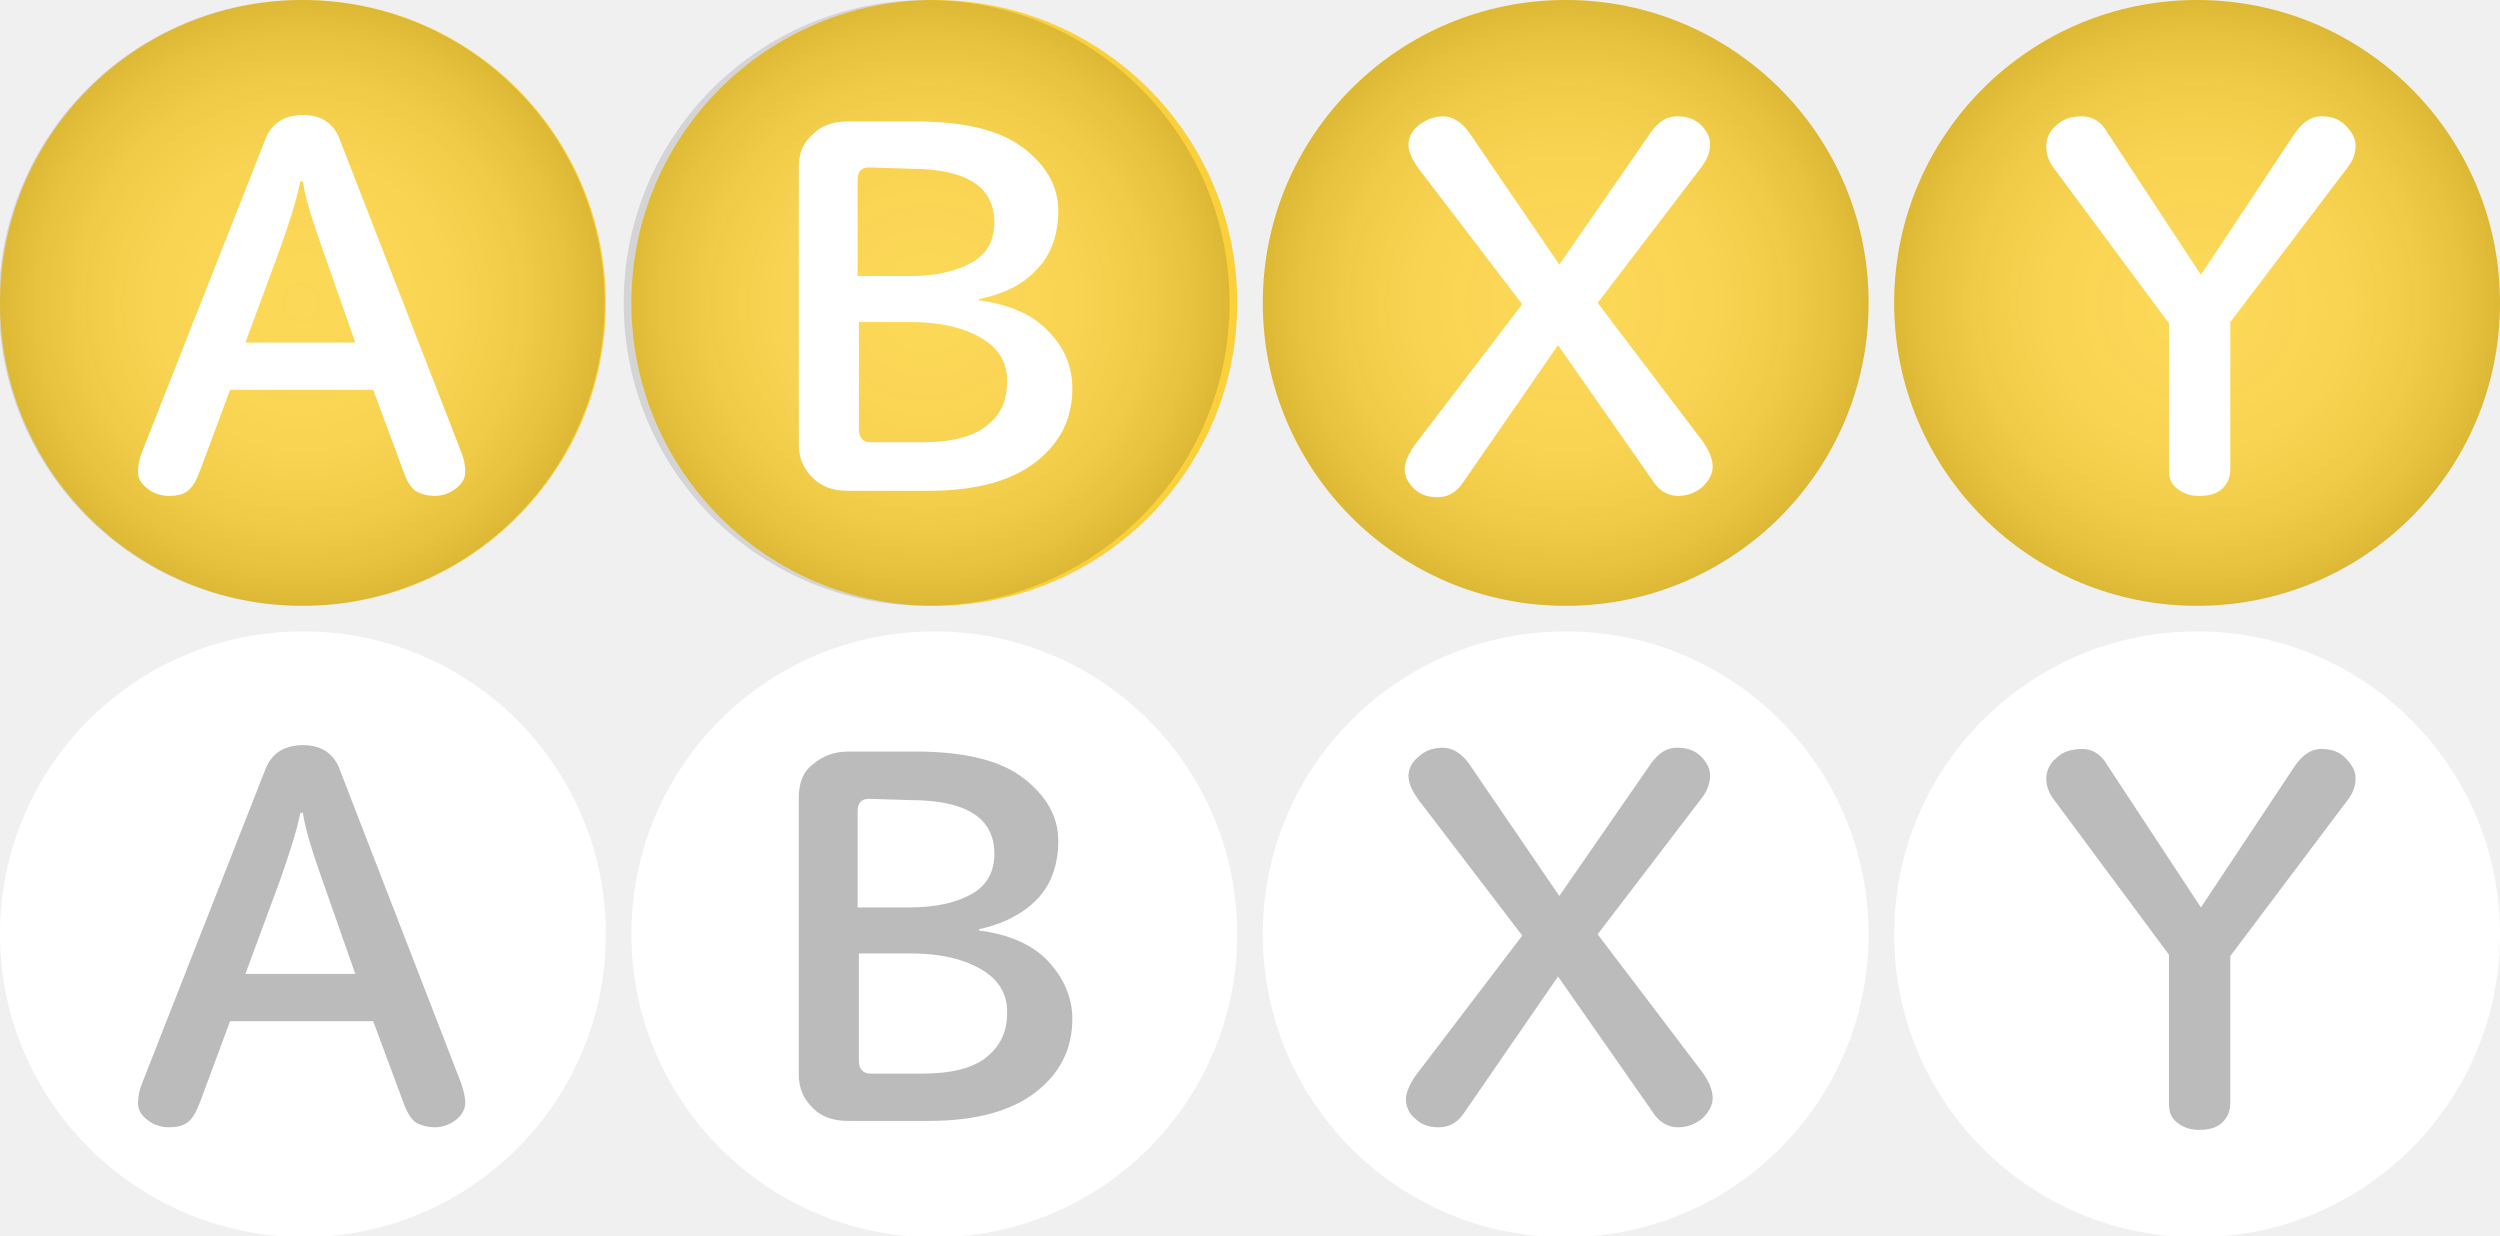
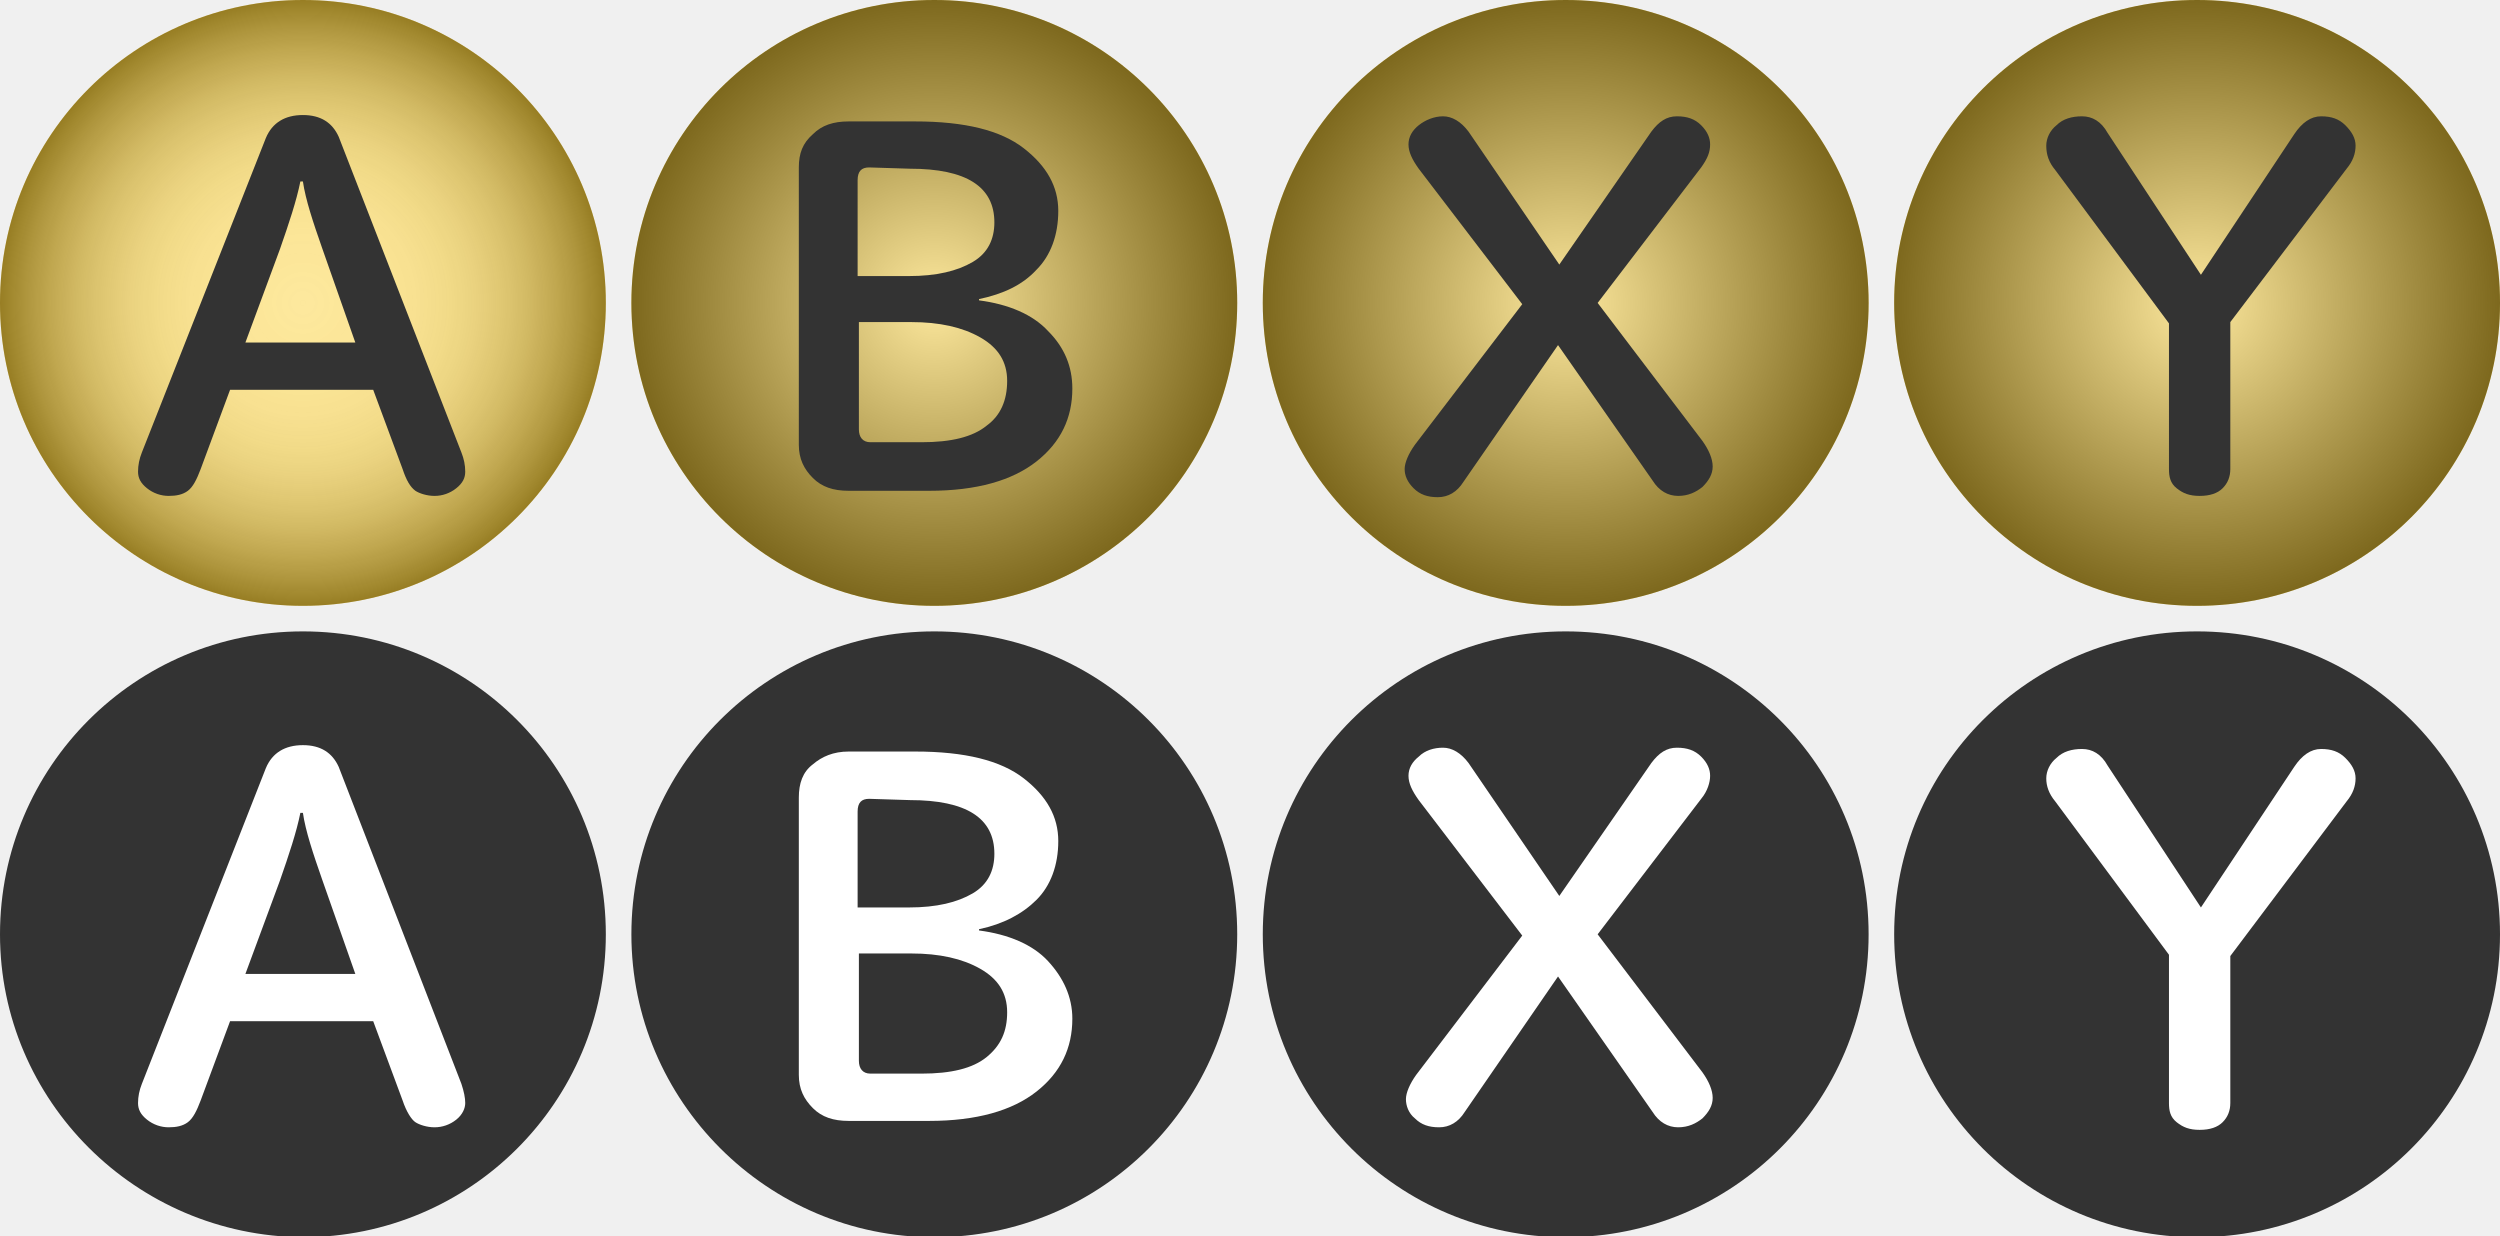
- <svg xmlns="http://www.w3.org/2000/svg" version="1.1" id="Layer_1" x="0px" y="0px" width="195.6px" height="96.7px" viewBox="0 0 195.6 96.7" style="enable-background:new 0 0 195.6 96.7;" xml:space="preserve">
+ <svg xmlns="http://www.w3.org/2000/svg" version="1.1" x="0px" y="0px" width="195.6px" height="96.7px" viewBox="0 0 195.6 96.7" style="enable-background:new 0 0 195.6 96.7;" xml:space="preserve">
  <style type="text/css">
	.st0{fill:#FBD13B;}
- 	.st1{opacity:0.15;fill:url(#SVGID_1_);enable-background:new    ;}
- 	.st2{fill:#FFFFFF;}
- 	.st3{opacity:0.15;fill:url(#SVGID_2_);enable-background:new    ;}
- 	.st4{opacity:0.15;fill:url(#SVGID_3_);enable-background:new    ;}
- 	.st5{opacity:0.15;fill:url(#SVGID_4_);enable-background:new    ;}
- 	.st6{fill:#BBBBBB;}
+ 	.st1{opacity:0.5;fill:url(#SVGID_1_);}
+ 	.st2{fill:#333333;}
+ 	.st3{opacity:0.5;fill:url(#SVGID_2_);}
+ 	.st4{opacity:0.5;fill:url(#SVGID_3_);}
+ 	.st5{opacity:0.5;fill:url(#SVGID_4_);}
+ 	.st6{fill:#FFFFFF;}
</style>
-   <g>
-     <g id="A">
-       <path class="st0" d="M23.7,0c13.1,0,23.7,10.6,23.7,23.7S36.8,47.4,23.7,47.4S0,36.8,0,23.7S10.6,0,23.7,0z" />
-       <radialGradient id="SVGID_1_" cx="23.6" cy="-331.133" r="23.7" gradientTransform="matrix(1 0 0 -1 0 -307.4331)" gradientUnits="userSpaceOnUse">
-         <stop offset="0" style="stop-color:#FFFFFF" />
-         <stop offset="0.229" style="stop-color:#FCFCFC;stop-opacity:0.954" />
-         <stop offset="0.365" style="stop-color:#F4F4F4;stop-opacity:0.927" />
-         <stop offset="0.477" style="stop-color:#E6E6E6;stop-opacity:0.904" />
-         <stop offset="0.576" style="stop-color:#D2D2D2;stop-opacity:0.885" />
-         <stop offset="0.667" style="stop-color:#B7B7B7;stop-opacity:0.867" />
-         <stop offset="0.751" style="stop-color:#979797;stop-opacity:0.85" />
-         <stop offset="0.83" style="stop-color:#717171;stop-opacity:0.834" />
-         <stop offset="0.905" style="stop-color:#454545;stop-opacity:0.819" />
-         <stop offset="0.975" style="stop-color:#141414;stop-opacity:0.805" />
-         <stop offset="1" style="stop-color:#000000;stop-opacity:0.8" />
-       </radialGradient>
-       <path class="st1" d="M23.6,0c13.1,0,23.7,10.6,23.7,23.7S36.7,47.4,23.6,47.4S-0.1,36.8-0.1,23.7l0,0C-0.1,10.6,10.5,0,23.6,0z" />
-     </g>
+   <g id="Layer_1">
    <g>
-       <path class="st2" d="M36.1,35.4c0.2,0.5,0.3,1,0.3,1.5s-0.2,0.9-0.7,1.3s-1.1,0.6-1.7,0.6s-1.2-0.2-1.5-0.4    c-0.4-0.3-0.7-0.8-1-1.7l-2.3-6.2H18l-2.3,6.2c-0.3,0.8-0.6,1.4-1,1.7s-0.9,0.4-1.5,0.4s-1.2-0.2-1.7-0.6    c-0.5-0.4-0.7-0.8-0.7-1.3s0.1-1,0.3-1.5l9.7-24.6C21.3,9.6,22.3,9,23.7,9s2.3,0.6,2.8,1.7L36.1,35.4z M25.2,19.4    c-0.7-2-1.3-3.8-1.5-5.2h-0.2c-0.3,1.5-0.9,3.3-1.6,5.3l-2.7,7.3h8.6L25.2,19.4z" />
-     </g>
-   </g>
-   <g>
-     <g id="B">
-       <path class="st0" d="M73.1,0c13.1,0,23.7,10.6,23.7,23.7S86.2,47.4,73.1,47.4S49.4,36.8,49.4,23.7S60,0,73.1,0z" />
-       <radialGradient id="SVGID_2_" cx="72.5" cy="-331.133" r="23.7" gradientTransform="matrix(1 0 0 -1 0 -307.4331)" gradientUnits="userSpaceOnUse">
-         <stop offset="0" style="stop-color:#FFFFFF" />
-         <stop offset="0.229" style="stop-color:#FCFCFC;stop-opacity:0.954" />
-         <stop offset="0.365" style="stop-color:#F4F4F4;stop-opacity:0.927" />
-         <stop offset="0.477" style="stop-color:#E6E6E6;stop-opacity:0.904" />
-         <stop offset="0.576" style="stop-color:#D2D2D2;stop-opacity:0.885" />
-         <stop offset="0.667" style="stop-color:#B7B7B7;stop-opacity:0.867" />
-         <stop offset="0.751" style="stop-color:#979797;stop-opacity:0.85" />
-         <stop offset="0.83" style="stop-color:#717171;stop-opacity:0.834" />
-         <stop offset="0.905" style="stop-color:#454545;stop-opacity:0.819" />
-         <stop offset="0.975" style="stop-color:#141414;stop-opacity:0.805" />
-         <stop offset="1" style="stop-color:#000000;stop-opacity:0.8" />
-       </radialGradient>
-       <path class="st3" d="M72.5,0c13.1,0,23.7,10.6,23.7,23.7S85.6,47.4,72.5,47.4S48.8,36.8,48.8,23.7l0,0C48.8,10.6,59.4,0,72.5,0z" />
-     </g>
-     <g>
-       <g>
-         <path class="st2" d="M66.4,9.5h5.2c3.9,0,6.7,0.7,8.5,2.1s2.7,3,2.7,4.9s-0.6,3.5-1.7,4.6c-1.1,1.2-2.6,1.9-4.5,2.3v0.1     c2.3,0.3,4.2,1.1,5.4,2.4c1.3,1.3,1.9,2.8,1.9,4.5c0,2.3-0.9,4.2-2.8,5.7s-4.7,2.3-8.4,2.3h-6.3c-1.2,0-2.1-0.3-2.8-1     s-1.1-1.5-1.1-2.6V13.1c0-1.1,0.3-1.9,1.1-2.6C64.3,9.8,65.2,9.5,66.4,9.5z M68,13.1c-0.6,0-0.9,0.3-0.9,1v7.5h4     c2.2,0,3.8-0.4,5-1.1s1.7-1.8,1.7-3.1c0-2.8-2.2-4.2-6.6-4.2L68,13.1L68,13.1z M67.2,25.2v8.4c0,0.6,0.3,1,0.9,1h4     c2.3,0,4-0.4,5.1-1.3c1.1-0.8,1.6-2,1.6-3.5s-0.7-2.6-2.1-3.4s-3.2-1.2-5.4-1.2C71.3,25.2,67.2,25.2,67.2,25.2z" />
-       </g>
-     </g>
-   </g>
-   <g>
-     <g>
-       <g id="Y_6_">
-         <path class="st0" d="M171.9,0c13.1,0,23.7,10.6,23.7,23.7S185,47.4,171.9,47.4s-23.7-10.6-23.7-23.7S158.8,0,171.9,0L171.9,0z" />
-         <radialGradient id="SVGID_3_" cx="171.9" cy="-331.133" r="23.7" gradientTransform="matrix(1 0 0 -1 0 -307.4331)" gradientUnits="userSpaceOnUse">
+       <g id="A">
+         <path class="st0" d="M23.7,0c13.1,0,23.7,10.6,23.7,23.7S36.8,47.4,23.7,47.4S0,36.8,0,23.7S10.6,0,23.7,0z" />
+         <radialGradient id="SVGID_1_" cx="23.7" cy="23.7" r="23.7" gradientUnits="userSpaceOnUse">
          <stop offset="0" style="stop-color:#FFFFFF" />
          <stop offset="0.229" style="stop-color:#FCFCFC;stop-opacity:0.954" />
          <stop offset="0.365" style="stop-color:#F4F4F4;stop-opacity:0.927" />
          <stop offset="0.477" style="stop-color:#E6E6E6;stop-opacity:0.904" />
          <stop offset="0.576" style="stop-color:#D2D2D2;stop-opacity:0.885" />
          <stop offset="0.667" style="stop-color:#B7B7B7;stop-opacity:0.867" />
          <stop offset="0.751" style="stop-color:#979797;stop-opacity:0.85" />
          <stop offset="0.83" style="stop-color:#717171;stop-opacity:0.834" />
          <stop offset="0.905" style="stop-color:#454545;stop-opacity:0.819" />
          <stop offset="0.975" style="stop-color:#141414;stop-opacity:0.805" />
          <stop offset="1" style="stop-color:#000000;stop-opacity:0.8" />
        </radialGradient>
-         <path class="st4" d="M171.9,0c13.1,0,23.7,10.6,23.7,23.7S185,47.4,171.9,47.4s-23.7-10.6-23.7-23.7l0,0     C148.2,10.6,158.8,0,171.9,0z" />
+         <path class="st1" d="M23.7,0c13.1,0,23.7,10.6,23.7,23.7S36.8,47.4,23.7,47.4S0,36.8,0,23.7S10.6,0,23.7,0z" />
+       </g>
+       <g>
+         <path class="st2" d="M36.1,35.4c0.2,0.5,0.3,1,0.3,1.5s-0.2,0.9-0.7,1.3s-1.1,0.6-1.7,0.6s-1.2-0.2-1.5-0.4     c-0.4-0.3-0.7-0.8-1-1.7l-2.3-6.2H18l-2.3,6.2c-0.3,0.8-0.6,1.4-1,1.7s-0.9,0.4-1.5,0.4s-1.2-0.2-1.7-0.6     c-0.5-0.4-0.7-0.8-0.7-1.3s0.1-1,0.3-1.5l9.7-24.6C21.3,9.6,22.3,9,23.7,9s2.3,0.6,2.8,1.7L36.1,35.4z M25.2,19.4     c-0.7-2-1.3-3.8-1.5-5.2h-0.2c-0.3,1.5-0.9,3.3-1.6,5.3l-2.7,7.3h8.6L25.2,19.4z" />
+       </g>
+     </g>
+     <g>
+       <g id="B">
+         <path class="st0" d="M73.1,0c13.1,0,23.7,10.6,23.7,23.7S86.2,47.4,73.1,47.4S49.4,36.8,49.4,23.7S60,0,73.1,0z" />
+         <radialGradient id="SVGID_2_" cx="73.1" cy="23.7" r="23.7" gradientUnits="userSpaceOnUse">
+           <stop offset="0" style="stop-color:#FFFFFF" />
+           <stop offset="1" style="stop-color:#000000" />
+         </radialGradient>
+         <path class="st3" d="M73.1,0c13.1,0,23.7,10.6,23.7,23.7S86.2,47.4,73.1,47.4S49.4,36.8,49.4,23.7S60,0,73.1,0z" />
      </g>
      <g>
        <g>
-           <path class="st2" d="M169.7,25.3l-8.9-12c-0.5-0.6-0.7-1.2-0.7-1.9c0-0.6,0.3-1.2,0.8-1.6c0.5-0.5,1.2-0.7,2-0.7s1.5,0.4,2,1.3      l7.3,11.1l7.3-11c0.6-0.9,1.3-1.4,2.1-1.4s1.4,0.2,1.9,0.7s0.8,1,0.8,1.6s-0.2,1.2-0.7,1.8l-9.1,12v11.5c0,0.6-0.2,1.1-0.6,1.5      c-0.4,0.4-1,0.6-1.8,0.6s-1.3-0.2-1.8-0.6s-0.6-0.9-0.6-1.5V25.3L169.7,25.3z" />
+           <path class="st2" d="M66.4,9.5h5.2c3.9,0,6.7,0.7,8.5,2.1s2.7,3,2.7,4.9s-0.6,3.5-1.7,4.6c-1.1,1.2-2.6,1.9-4.5,2.3v0.1      c2.3,0.3,4.2,1.1,5.4,2.4c1.3,1.3,1.9,2.8,1.9,4.5c0,2.3-0.9,4.2-2.8,5.7s-4.7,2.3-8.4,2.3h-6.3c-1.2,0-2.1-0.3-2.8-1      s-1.1-1.5-1.1-2.6V13.1c0-1.1,0.3-1.9,1.1-2.6C64.3,9.8,65.2,9.5,66.4,9.5z M68,13.1c-0.6,0-0.9,0.3-0.9,1v7.5h4      c2.2,0,3.8-0.4,5-1.1s1.7-1.8,1.7-3.1c0-2.8-2.2-4.2-6.6-4.2L68,13.1L68,13.1z M67.2,25.2v8.4c0,0.6,0.3,1,0.9,1h4      c2.3,0,4-0.4,5.1-1.3c1.1-0.8,1.6-2,1.6-3.5s-0.7-2.6-2.1-3.4s-3.2-1.2-5.4-1.2C71.3,25.2,67.2,25.2,67.2,25.2z" />
+         </g>
+       </g>
+     </g>
+     <g>
+       <g>
+         <g id="Y_6_">
+           <path class="st0" d="M171.9,0c13.1,0,23.7,10.6,23.7,23.7S185,47.4,171.9,47.4s-23.7-10.6-23.7-23.7S158.8,0,171.9,0L171.9,0z" />
+           <radialGradient id="SVGID_3_" cx="171.9" cy="23.7" r="23.7" gradientUnits="userSpaceOnUse">
+             <stop offset="0" style="stop-color:#FFFFFF" />
+             <stop offset="1" style="stop-color:#000000" />
+           </radialGradient>
+           <path class="st4" d="M171.9,0c13.1,0,23.7,10.6,23.7,23.7S185,47.4,171.9,47.4s-23.7-10.6-23.7-23.7S158.8,0,171.9,0L171.9,0z" />
+         </g>
+         <g>
+           <g>
+             <path class="st2" d="M169.7,25.3l-8.9-12c-0.5-0.6-0.7-1.2-0.7-1.9c0-0.6,0.3-1.2,0.8-1.6c0.5-0.5,1.2-0.7,2-0.7s1.5,0.4,2,1.3       l7.3,11.1l7.3-11c0.6-0.9,1.3-1.4,2.1-1.4s1.4,0.2,1.9,0.7s0.8,1,0.8,1.6s-0.2,1.2-0.7,1.8l-9.1,12v11.5c0,0.6-0.2,1.1-0.6,1.5       c-0.4,0.4-1,0.6-1.8,0.6s-1.3-0.2-1.8-0.6s-0.6-0.9-0.6-1.5V25.3L169.7,25.3z" />
+           </g>
+         </g>
+       </g>
+     </g>
+     <g>
+       <g id="X">
+         <path class="st0" d="M122.5,0c13.1,0,23.7,10.6,23.7,23.7s-10.6,23.7-23.7,23.7S98.8,36.8,98.8,23.7l0,0     C98.8,10.6,109.4,0,122.5,0z" />
+         <radialGradient id="SVGID_4_" cx="122.5" cy="23.7" r="23.7" gradientUnits="userSpaceOnUse">
+           <stop offset="0" style="stop-color:#FFFFFF" />
+           <stop offset="1" style="stop-color:#000000" />
+         </radialGradient>
+         <path class="st5" d="M122.5,0c13.1,0,23.7,10.6,23.7,23.7s-10.6,23.7-23.7,23.7S98.8,36.8,98.8,23.7l0,0     C98.8,10.6,109.4,0,122.5,0z" />
+       </g>
+       <g>
+         <g>
+           <path class="st2" d="M119.1,23.8L111,13.2c-0.5-0.7-0.8-1.3-0.8-1.9s0.3-1.1,0.8-1.5s1.2-0.7,1.9-0.7s1.4,0.4,2,1.2l7.1,10.4      l7.2-10.4c0.6-0.8,1.2-1.2,2-1.2s1.4,0.2,1.9,0.7s0.7,1,0.7,1.5c0,0.6-0.2,1.1-0.7,1.8L125,23.7l8.2,10.8c0.5,0.7,0.8,1.4,0.8,2      s-0.3,1.1-0.8,1.6c-0.5,0.4-1.1,0.7-1.9,0.7s-1.5-0.4-2-1.2L121.9,27l-7.4,10.7c-0.5,0.8-1.2,1.2-2,1.2s-1.4-0.2-1.9-0.7      s-0.7-1-0.7-1.5s0.3-1.2,0.8-1.9L119.1,23.8z" />
+         </g>
+       </g>
+     </g>
+     <g>
+       <g id="A-2">
+         <path class="st2" d="M23.7,49.4c13.1,0,23.7,10.6,23.7,23.7S36.8,96.8,23.7,96.8C10.6,96.7,0,86.1,0,73.1     C0,60,10.6,49.4,23.7,49.4L23.7,49.4z" />
+       </g>
+       <g>
+         <path class="st6" d="M36.1,84.8c0.2,0.6,0.3,1.1,0.3,1.5s-0.2,0.9-0.7,1.3s-1.1,0.6-1.7,0.6s-1.2-0.2-1.5-0.4s-0.7-0.8-1-1.7     l-2.3-6.2H18l-2.3,6.2c-0.3,0.8-0.6,1.4-1,1.7c-0.4,0.3-0.9,0.4-1.5,0.4S12,88,11.5,87.6s-0.7-0.8-0.7-1.3s0.1-1,0.3-1.5     l9.7-24.7c0.5-1.2,1.5-1.8,2.9-1.8s2.3,0.6,2.8,1.7L36.1,84.8z M25.2,68.8c-0.7-2-1.3-3.8-1.5-5.2h-0.2c-0.3,1.5-0.9,3.3-1.6,5.3     l-2.7,7.3h8.6L25.2,68.8z" />
+       </g>
+     </g>
+     <g>
+       <g id="B-2">
+         <path class="st2" d="M73.1,49.4c13.1,0,23.7,10.6,23.7,23.7S86.2,96.8,73.1,96.8S49.4,86.1,49.4,73.1l0,0     C49.4,60,60,49.4,73.1,49.4z" />
+       </g>
+       <g>
+         <g>
+           <path class="st6" d="M66.4,58.8h5.2c3.9,0,6.7,0.7,8.5,2.1c1.8,1.4,2.7,3,2.7,4.9s-0.6,3.5-1.7,4.6s-2.6,1.9-4.5,2.3v0.1      c2.3,0.3,4.2,1.1,5.4,2.4s1.9,2.8,1.9,4.5c0,2.3-0.9,4.2-2.8,5.7s-4.7,2.3-8.4,2.3h-6.3c-1.2,0-2.1-0.3-2.8-1s-1.1-1.5-1.1-2.6      V62.4c0-1.1,0.3-2,1.1-2.6C64.3,59.2,65.2,58.8,66.4,58.8z M68,62.5c-0.6,0-0.9,0.3-0.9,1V71h4c2.2,0,3.8-0.4,5-1.1      s1.7-1.8,1.7-3.1c0-2.8-2.2-4.2-6.6-4.2L68,62.5L68,62.5z M67.2,74.6V83c0,0.6,0.3,1,0.9,1h4c2.3,0,4-0.4,5.1-1.3s1.6-2,1.6-3.5      s-0.7-2.6-2.1-3.4s-3.2-1.2-5.4-1.2H67.2z" />
+         </g>
+       </g>
+     </g>
+     <g>
+       <g id="Y-2">
+         <path class="st2" d="M171.9,49.4c13.1,0,23.7,10.6,23.7,23.7S185,96.8,171.9,96.8s-23.7-10.6-23.7-23.7l0,0     C148.2,60,158.8,49.4,171.9,49.4z" />
+       </g>
+       <g>
+         <g>
+           <path class="st6" d="M169.7,74.7l-8.9-12c-0.5-0.6-0.7-1.2-0.7-1.8s0.3-1.2,0.8-1.6c0.5-0.5,1.2-0.7,2-0.7s1.5,0.4,2,1.3      l7.3,11.1l7.3-11c0.6-0.9,1.3-1.4,2.1-1.4s1.4,0.2,1.9,0.7s0.8,1,0.8,1.6s-0.2,1.2-0.7,1.8l-9.1,12.1v11.5      c0,0.6-0.2,1.1-0.6,1.5c-0.4,0.4-1,0.6-1.8,0.6s-1.3-0.2-1.8-0.6s-0.6-0.9-0.6-1.5V74.7L169.7,74.7z" />
+         </g>
+       </g>
+     </g>
+     <g>
+       <g id="X-2">
+         <path class="st2" d="M122.5,49.4c13.1,0,23.7,10.6,23.7,23.7s-10.6,23.7-23.7,23.7S98.8,86.2,98.8,73.1l0,0     C98.8,60,109.4,49.4,122.5,49.4z" />
+       </g>
+       <g>
+         <g>
+           <path class="st6" d="M119.1,73.2L111,62.6c-0.5-0.7-0.8-1.3-0.8-1.9s0.3-1.1,0.8-1.5c0.5-0.5,1.2-0.7,1.9-0.7s1.4,0.4,2,1.2      l7.1,10.4l7.2-10.4c0.6-0.8,1.2-1.2,2-1.2s1.4,0.2,1.9,0.7s0.7,1,0.7,1.5s-0.2,1.2-0.7,1.8L125,73.1l8.2,10.8      c0.5,0.7,0.8,1.4,0.8,2s-0.3,1.1-0.8,1.6c-0.5,0.4-1.1,0.7-1.9,0.7s-1.5-0.4-2-1.2l-7.4-10.6L114.6,87c-0.5,0.8-1.2,1.2-2,1.2      s-1.4-0.2-1.9-0.7c-0.5-0.4-0.7-1-0.7-1.5s0.3-1.2,0.8-1.9L119.1,73.2z" />
        </g>
      </g>
    </g>
  </g>
-   <g>
-     <g id="X">
-       <path class="st0" d="M122.5,0c13.1,0,23.7,10.6,23.7,23.7s-10.6,23.7-23.7,23.7S98.8,36.8,98.8,23.7l0,0    C98.8,10.6,109.4,0,122.5,0z" />
-       <radialGradient id="SVGID_4_" cx="122.5" cy="-331.133" r="23.7" gradientTransform="matrix(1 0 0 -1 0 -307.4331)" gradientUnits="userSpaceOnUse">
-         <stop offset="0" style="stop-color:#FFFFFF" />
-         <stop offset="0.229" style="stop-color:#FCFCFC;stop-opacity:0.954" />
-         <stop offset="0.365" style="stop-color:#F4F4F4;stop-opacity:0.927" />
-         <stop offset="0.477" style="stop-color:#E6E6E6;stop-opacity:0.904" />
-         <stop offset="0.576" style="stop-color:#D2D2D2;stop-opacity:0.885" />
-         <stop offset="0.667" style="stop-color:#B7B7B7;stop-opacity:0.867" />
-         <stop offset="0.751" style="stop-color:#979797;stop-opacity:0.85" />
-         <stop offset="0.83" style="stop-color:#717171;stop-opacity:0.834" />
-         <stop offset="0.905" style="stop-color:#454545;stop-opacity:0.819" />
-         <stop offset="0.975" style="stop-color:#141414;stop-opacity:0.805" />
-         <stop offset="1" style="stop-color:#000000;stop-opacity:0.8" />
-       </radialGradient>
-       <path class="st5" d="M122.5,0c13.1,0,23.7,10.6,23.7,23.7s-10.6,23.7-23.7,23.7S98.8,36.8,98.8,23.7l0,0    C98.8,10.6,109.4,0,122.5,0z" />
-     </g>
-     <g>
-       <g>
-         <path class="st2" d="M119.1,23.8L111,13.2c-0.5-0.7-0.8-1.3-0.8-1.9s0.3-1.1,0.8-1.5s1.2-0.7,1.9-0.7s1.4,0.4,2,1.2l7.1,10.4     l7.2-10.4c0.6-0.8,1.2-1.2,2-1.2s1.4,0.2,1.9,0.7s0.7,1,0.7,1.5c0,0.6-0.2,1.1-0.7,1.8L125,23.7l8.2,10.8c0.5,0.7,0.8,1.4,0.8,2     s-0.3,1.1-0.8,1.6c-0.5,0.4-1.1,0.7-1.9,0.7s-1.5-0.4-2-1.2L121.9,27l-7.4,10.7c-0.5,0.8-1.2,1.2-2,1.2s-1.4-0.2-1.9-0.7     s-0.7-1-0.7-1.5s0.3-1.2,0.8-1.9L119.1,23.8z" />
-       </g>
-     </g>
-   </g>
-   <g>
-     <g id="A-2">
-       <path class="st2" d="M23.7,49.4c13.1,0,23.7,10.6,23.7,23.7S36.8,96.8,23.7,96.8C10.6,96.7,0,86.1,0,73.1    C0,60,10.6,49.4,23.7,49.4L23.7,49.4z" />
-     </g>
-     <g>
-       <path class="st6" d="M36.1,84.8c0.2,0.6,0.3,1.1,0.3,1.5s-0.2,0.9-0.7,1.3s-1.1,0.6-1.7,0.6s-1.2-0.2-1.5-0.4s-0.7-0.8-1-1.7    l-2.3-6.2H18l-2.3,6.2c-0.3,0.8-0.6,1.4-1,1.7c-0.4,0.3-0.9,0.4-1.5,0.4S12,88,11.5,87.6s-0.7-0.8-0.7-1.3s0.1-1,0.3-1.5l9.7-24.7    c0.5-1.2,1.5-1.8,2.9-1.8s2.3,0.6,2.8,1.7L36.1,84.8z M25.2,68.8c-0.7-2-1.3-3.8-1.5-5.2h-0.2c-0.3,1.5-0.9,3.3-1.6,5.3l-2.7,7.3    h8.6L25.2,68.8z" />
-     </g>
-   </g>
-   <g>
-     <g id="B-2">
-       <path class="st2" d="M73.1,49.4c13.1,0,23.7,10.6,23.7,23.7S86.2,96.8,73.1,96.8S49.4,86.1,49.4,73.1l0,0    C49.4,60,60,49.4,73.1,49.4z" />
-     </g>
-     <g>
-       <g>
-         <path class="st6" d="M66.4,58.8h5.2c3.9,0,6.7,0.7,8.5,2.1c1.8,1.4,2.7,3,2.7,4.9s-0.6,3.5-1.7,4.6s-2.6,1.9-4.5,2.3v0.1     c2.3,0.3,4.2,1.1,5.4,2.4s1.9,2.8,1.9,4.5c0,2.3-0.9,4.2-2.8,5.7s-4.7,2.3-8.4,2.3h-6.3c-1.2,0-2.1-0.3-2.8-1s-1.1-1.5-1.1-2.6     V62.4c0-1.1,0.3-2,1.1-2.6C64.3,59.2,65.2,58.8,66.4,58.8z M68,62.5c-0.6,0-0.9,0.3-0.9,1V71h4c2.2,0,3.8-0.4,5-1.1     s1.7-1.8,1.7-3.1c0-2.8-2.2-4.2-6.6-4.2L68,62.5L68,62.5z M67.2,74.6V83c0,0.6,0.3,1,0.9,1h4c2.3,0,4-0.4,5.1-1.3s1.6-2,1.6-3.5     s-0.7-2.6-2.1-3.4s-3.2-1.2-5.4-1.2H67.2z" />
-       </g>
-     </g>
-   </g>
-   <g>
-     <g id="Y-2">
-       <path class="st2" d="M171.9,49.4c13.1,0,23.7,10.6,23.7,23.7S185,96.8,171.9,96.8s-23.7-10.6-23.7-23.7l0,0    C148.2,60,158.8,49.4,171.9,49.4z" />
-     </g>
-     <g>
-       <g>
-         <path class="st6" d="M169.7,74.7l-8.9-12c-0.5-0.6-0.7-1.2-0.7-1.8s0.3-1.2,0.8-1.6c0.5-0.5,1.2-0.7,2-0.7s1.5,0.4,2,1.3     l7.3,11.1l7.3-11c0.6-0.9,1.3-1.4,2.1-1.4s1.4,0.2,1.9,0.7s0.8,1,0.8,1.6s-0.2,1.2-0.7,1.8l-9.1,12.1v11.5c0,0.6-0.2,1.1-0.6,1.5     c-0.4,0.4-1,0.6-1.8,0.6s-1.3-0.2-1.8-0.6s-0.6-0.9-0.6-1.5V74.7L169.7,74.7z" />
-       </g>
-     </g>
-   </g>
-   <g>
-     <g id="X-2">
-       <path class="st2" d="M122.5,49.4c13.1,0,23.7,10.6,23.7,23.7s-10.6,23.7-23.7,23.7S98.8,86.2,98.8,73.1l0,0    C98.8,60,109.4,49.4,122.5,49.4z" />
-     </g>
-     <g>
-       <g>
-         <path class="st6" d="M119.1,73.2L111,62.6c-0.5-0.7-0.8-1.3-0.8-1.9s0.3-1.1,0.8-1.5c0.5-0.5,1.2-0.7,1.9-0.7s1.4,0.4,2,1.2     l7.1,10.4l7.2-10.4c0.6-0.8,1.2-1.2,2-1.2s1.4,0.2,1.9,0.7s0.7,1,0.7,1.5s-0.2,1.2-0.7,1.8L125,73.1l8.2,10.8     c0.5,0.7,0.8,1.4,0.8,2s-0.3,1.1-0.8,1.6c-0.5,0.4-1.1,0.7-1.9,0.7s-1.5-0.4-2-1.2l-7.4-10.6L114.6,87c-0.5,0.8-1.2,1.2-2,1.2     s-1.4-0.2-1.9-0.7c-0.5-0.4-0.7-1-0.7-1.5s0.3-1.2,0.8-1.9L119.1,73.2z" />
-       </g>
-     </g>
-   </g>
+   <g id="レイヤー_2">
+ </g>
</svg>
